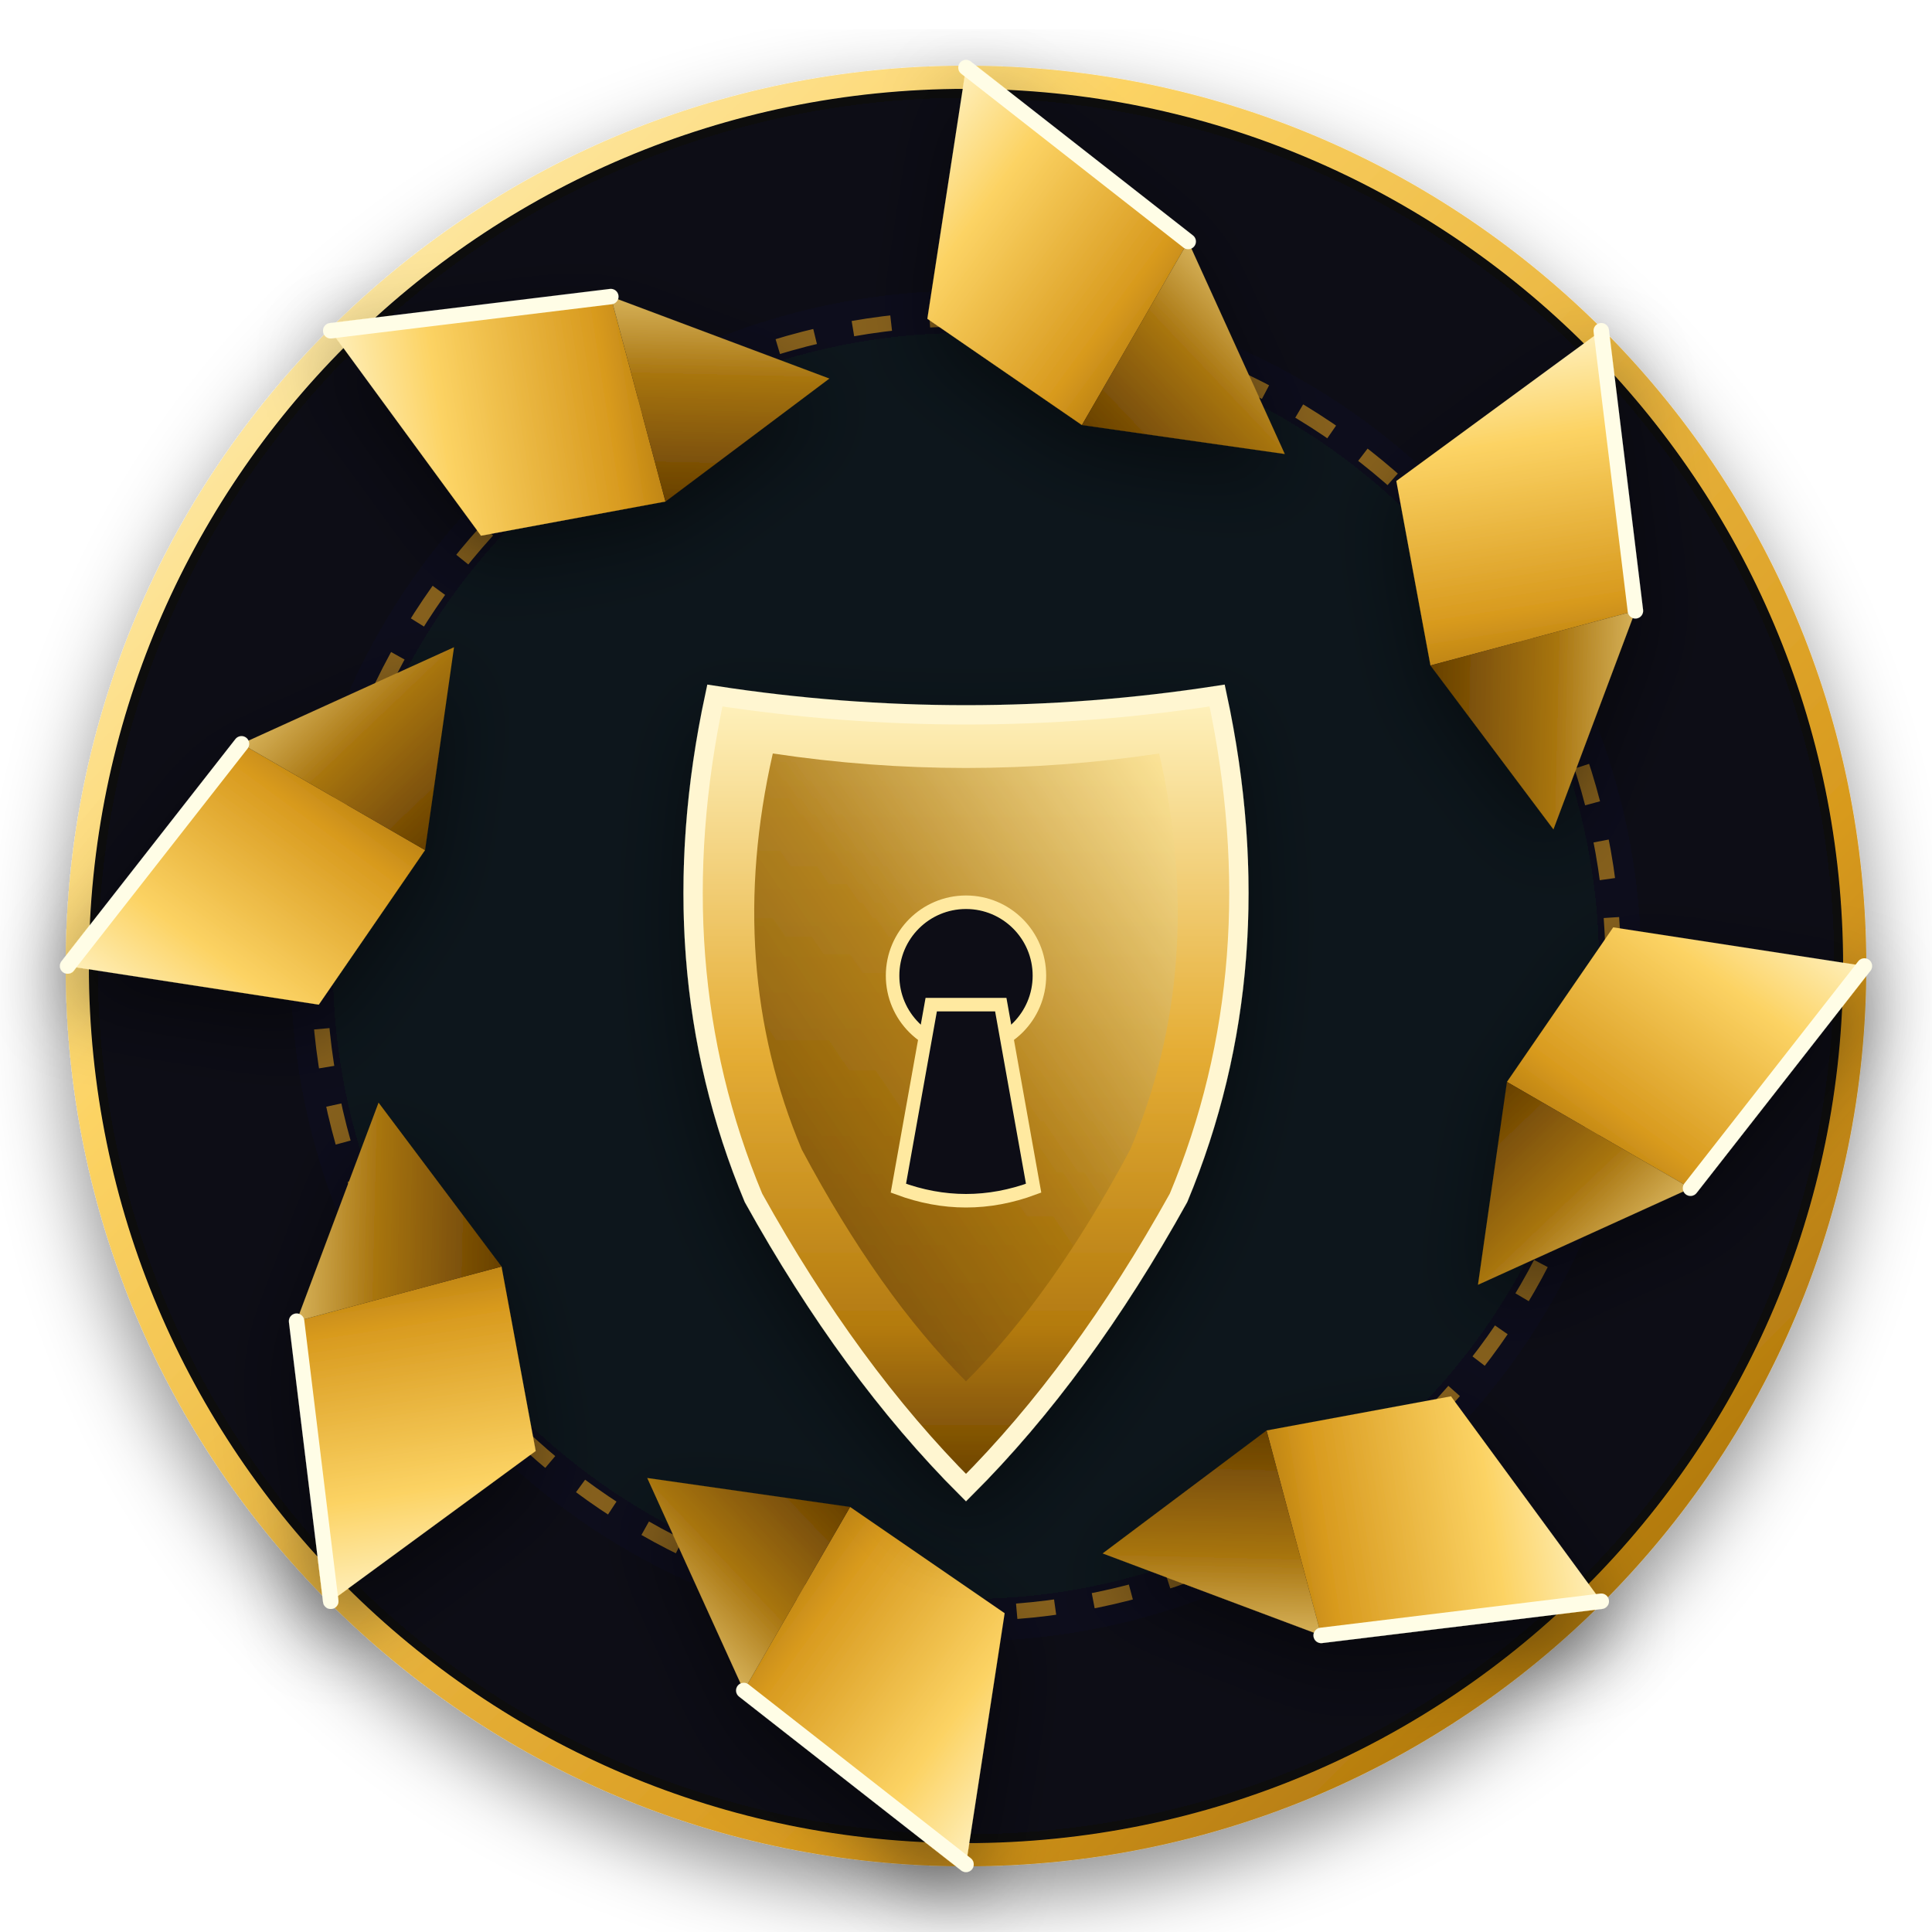
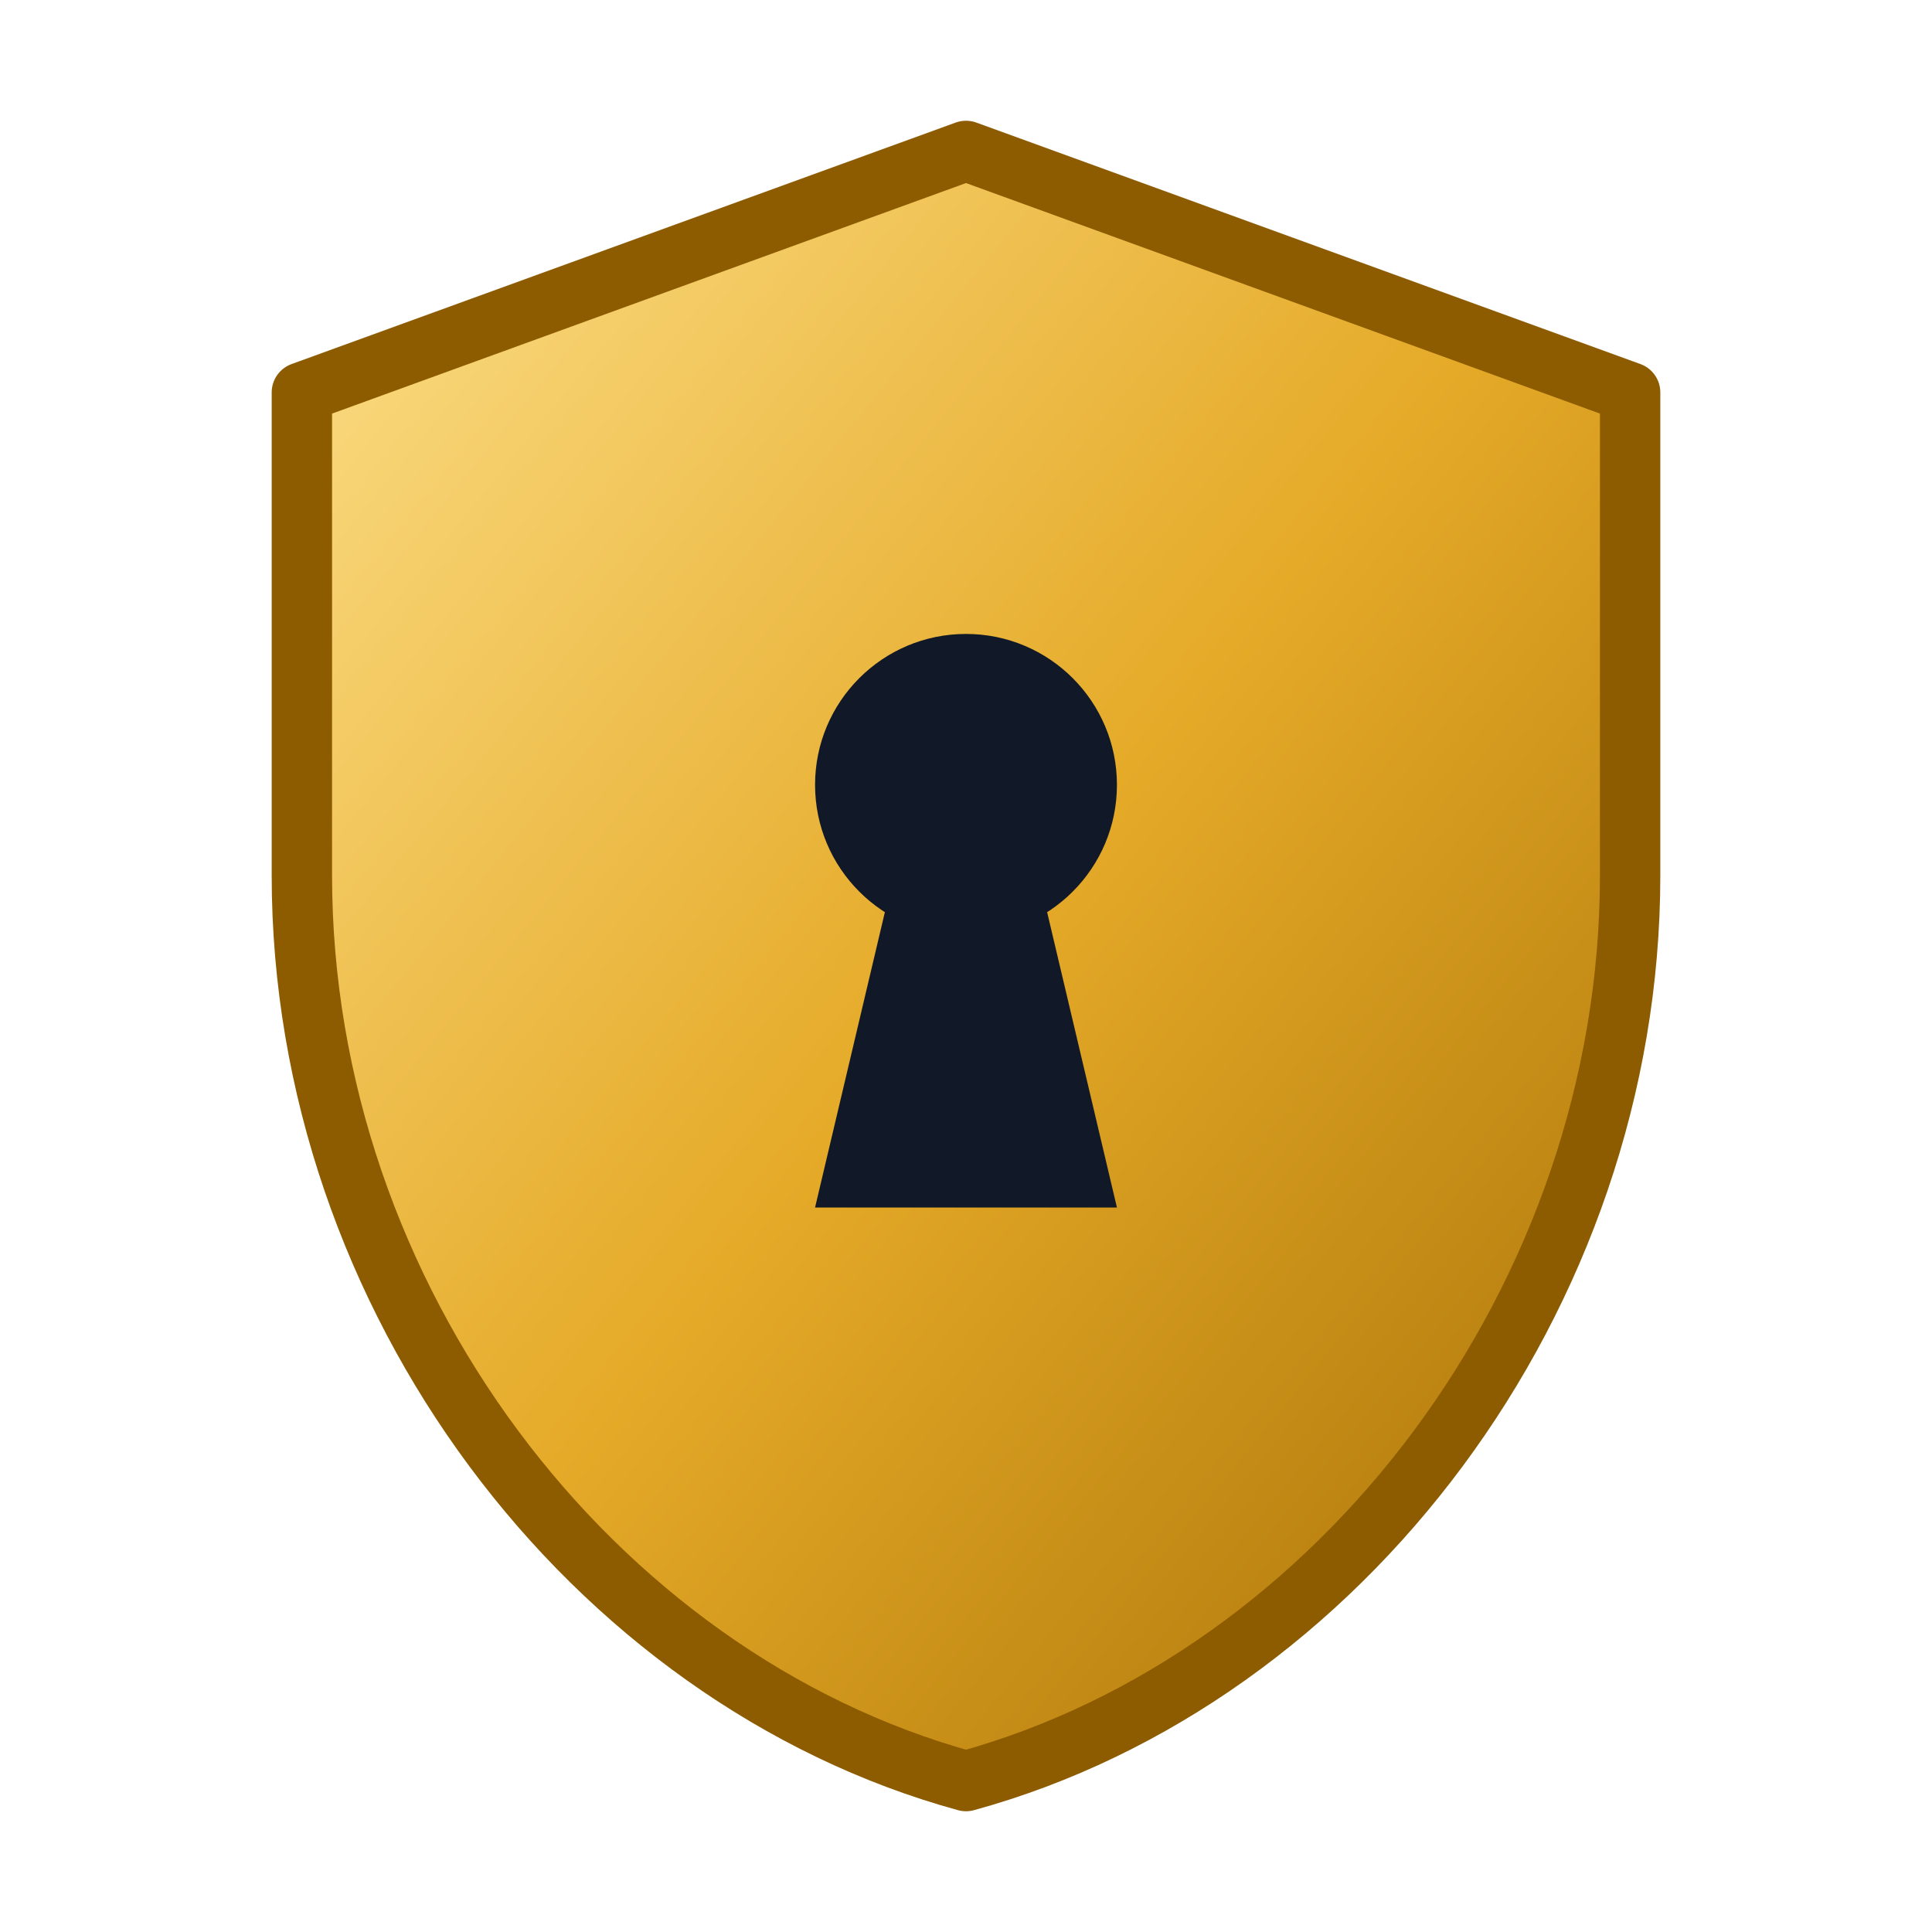
- <svg xmlns="http://www.w3.org/2000/svg" viewBox="0 0 100 100" width="100%" height="100%">
+ <svg xmlns="http://www.w3.org/2000/svg" viewBox="0 0 32 32" width="100%" height="100%" fill="none">
  <defs>
-     <linearGradient id="gold-highlight" x1="0%" y1="0%" x2="100%" y2="100%">
-       <stop offset="0%" stop-color="#FFF8D6" />
-       <stop offset="30%" stop-color="#FCD364" />
-       <stop offset="70%" stop-color="#D89A1E" />
-       <stop offset="100%" stop-color="#8F5C00" />
+     <linearGradient id="shieldGold" x1="0%" y1="0%" x2="100%" y2="100%">
+       <stop offset="0%" stop-color="#FDE08B" />
+       <stop offset="50%" stop-color="#E5AA28" />
+       <stop offset="100%" stop-color="#A56E05" />
    </linearGradient>
-     <linearGradient id="gold-shade" x1="0%" y1="100%" x2="100%" y2="0%">
-       <stop offset="0%" stop-color="#5E3800" />
-       <stop offset="50%" stop-color="#A87510" />
-       <stop offset="100%" stop-color="#FFE79A" />
-     </linearGradient>
-     <linearGradient id="gold-face" x1="0%" y1="0%" x2="0%" y2="100%">
-       <stop offset="0%" stop-color="#FFF2BE" />
-       <stop offset="45%" stop-color="#E5AD35" />
-       <stop offset="80%" stop-color="#B37A0F" />
-       <stop offset="100%" stop-color="#694101" />
-     </linearGradient>
-     <radialGradient id="core-bg" cx="50%" cy="50%" r="50%">
-       <stop offset="60%" stop-color="#0F141F" />
-       <stop offset="100%" stop-color="#070A10" />
-     </radialGradient>
-     <filter id="badge-shadow" x="-20%" y="-20%" width="140%" height="140%">
-       <feDropShadow dx="0" dy="1.5" stdDeviation="2" flood-color="#000000" flood-opacity="0.45" />
-     </filter>
-     <g id="torus-blade">
-       <path d="M 50 3.5 L 61.5 12.5 L 56 22 L 48 16.5 Z" fill="url(#gold-highlight)" />
-       <path d="M 61.5 12.5 L 66.5 23.5 L 56 22 Z" fill="url(#gold-shade)" />
-       <path d="M 50 3.5 L 61.5 12.5" stroke="#FFFDE6" stroke-width="0.8" stroke-linecap="round" />
-     </g>
  </defs>
-   <circle cx="50" cy="50" r="46" fill="url(#core-bg)" stroke="url(#gold-highlight)" stroke-width="1.2" filter="url(#badge-shadow)" />
-   <circle cx="50" cy="50" r="33.5" fill="none" stroke="#D89A1E" stroke-width="0.8" stroke-dasharray="2 2" opacity="0.6" />
-   <g filter="url(#badge-shadow)">
-     <use href="#torus-blade" transform="rotate(0, 50, 50)" />
-     <use href="#torus-blade" transform="rotate(45, 50, 50)" />
-     <use href="#torus-blade" transform="rotate(90, 50, 50)" />
-     <use href="#torus-blade" transform="rotate(135, 50, 50)" />
-     <use href="#torus-blade" transform="rotate(180, 50, 50)" />
-     <use href="#torus-blade" transform="rotate(225, 50, 50)" />
-     <use href="#torus-blade" transform="rotate(270, 50, 50)" />
-     <use href="#torus-blade" transform="rotate(315, 50, 50)" />
-   </g>
-   <g filter="url(#badge-shadow)">
-     <path d="M 37 36 Q 50 38 63 36 Q 66 50 61 62 Q 56 71 50 77 Q 44 71 39 62 Q 34 50 37 36 Z" fill="url(#gold-face)" stroke="#FFF6D1" stroke-width="1" />
-     <path d="M 40 39 Q 50 40.5 60 39 Q 62.5 50 58.5 59.5 Q 54.5 67 50 71.5 Q 45.5 67 41.5 59.5 Q 37.5 50 40 39 Z" fill="url(#gold-shade)" opacity="0.85" />
-     <circle cx="50" cy="50.5" r="3.8" fill="#0A0E17" stroke="#FFE9A0" stroke-width="0.7" />
-     <path d="M 48.2 52 L 46.5 61.5 Q 50 62.8 53.5 61.5 L 51.8 52 Z" fill="#0A0E17" stroke="#FFE9A0" stroke-width="0.7" />
-   </g>
+   <path d="M16 2.5 L5 6.5 V14.5 C5 21.5 9.8 27.8 16 29.5 C22.2 27.8 27 21.5 27 14.5 V6.5 L16 2.5 Z" fill="url(#shieldGold)" stroke="#8D5B00" stroke-width="1" stroke-linejoin="round" />
+   <circle cx="16" cy="13" r="2.5" fill="#111827" />
+   <path d="M14.8 14.5 L13.5 20 H18.5 L17.2 14.5 Z" fill="#111827" />
</svg>
